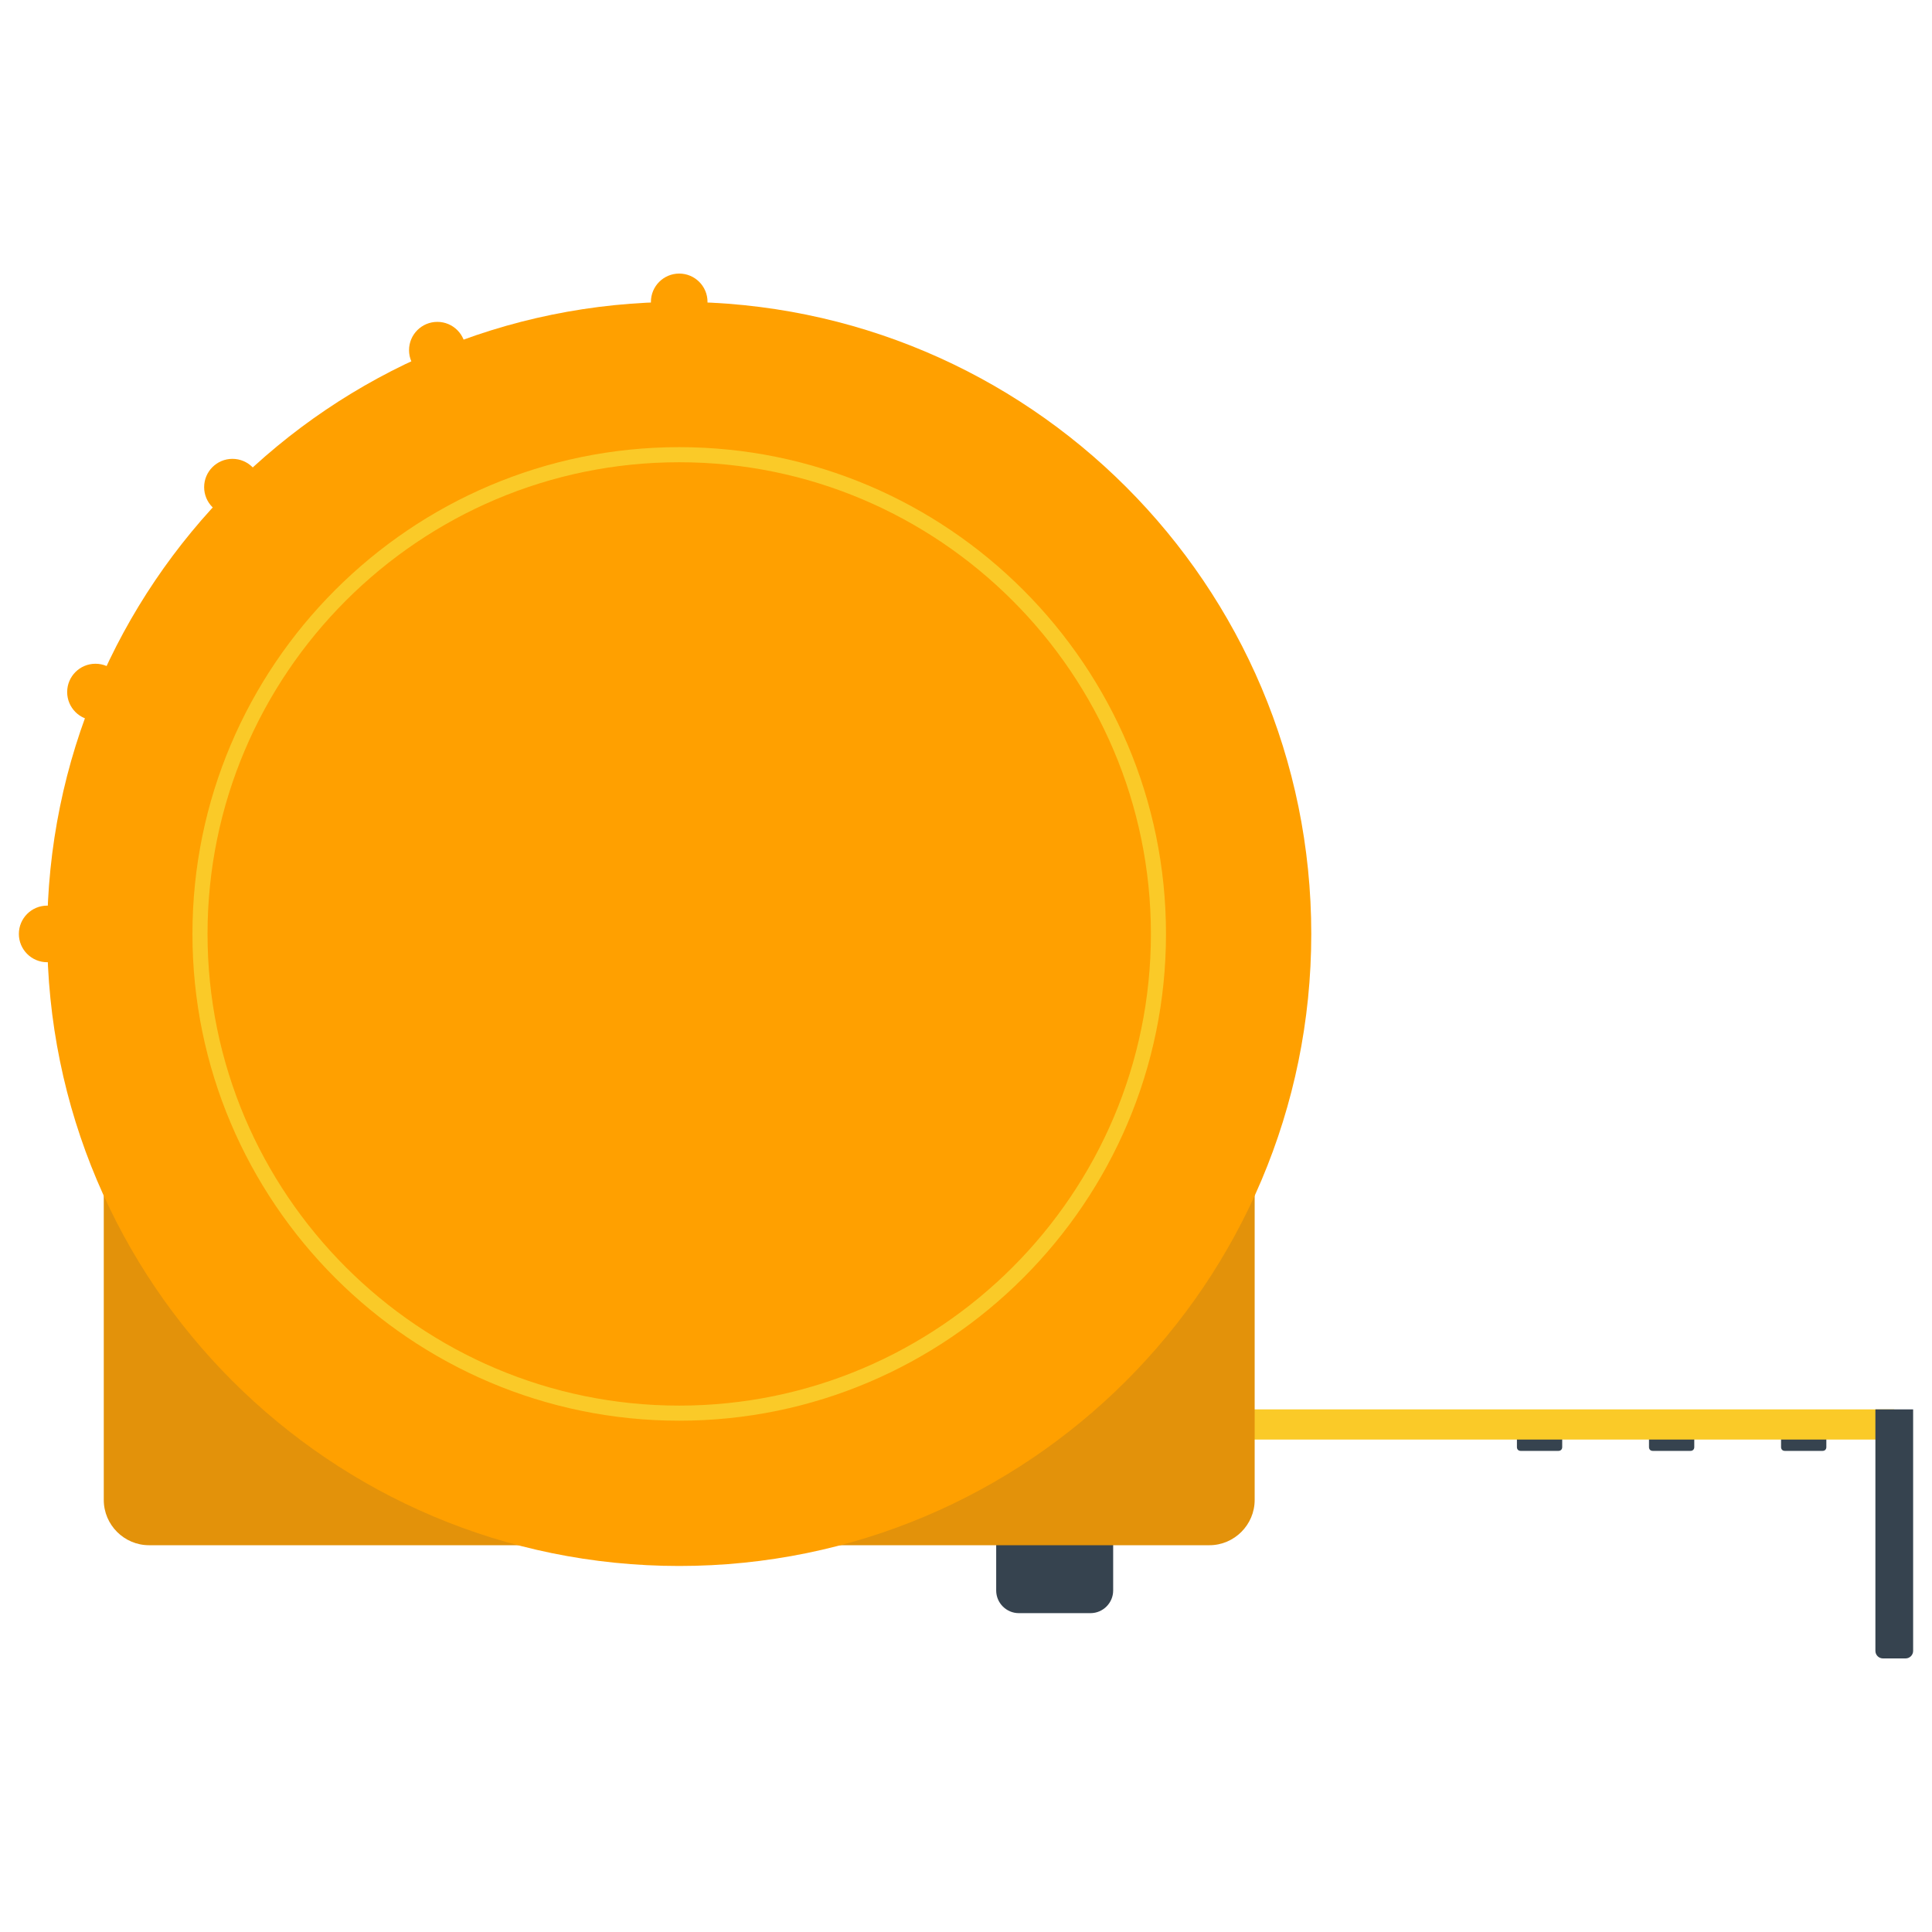
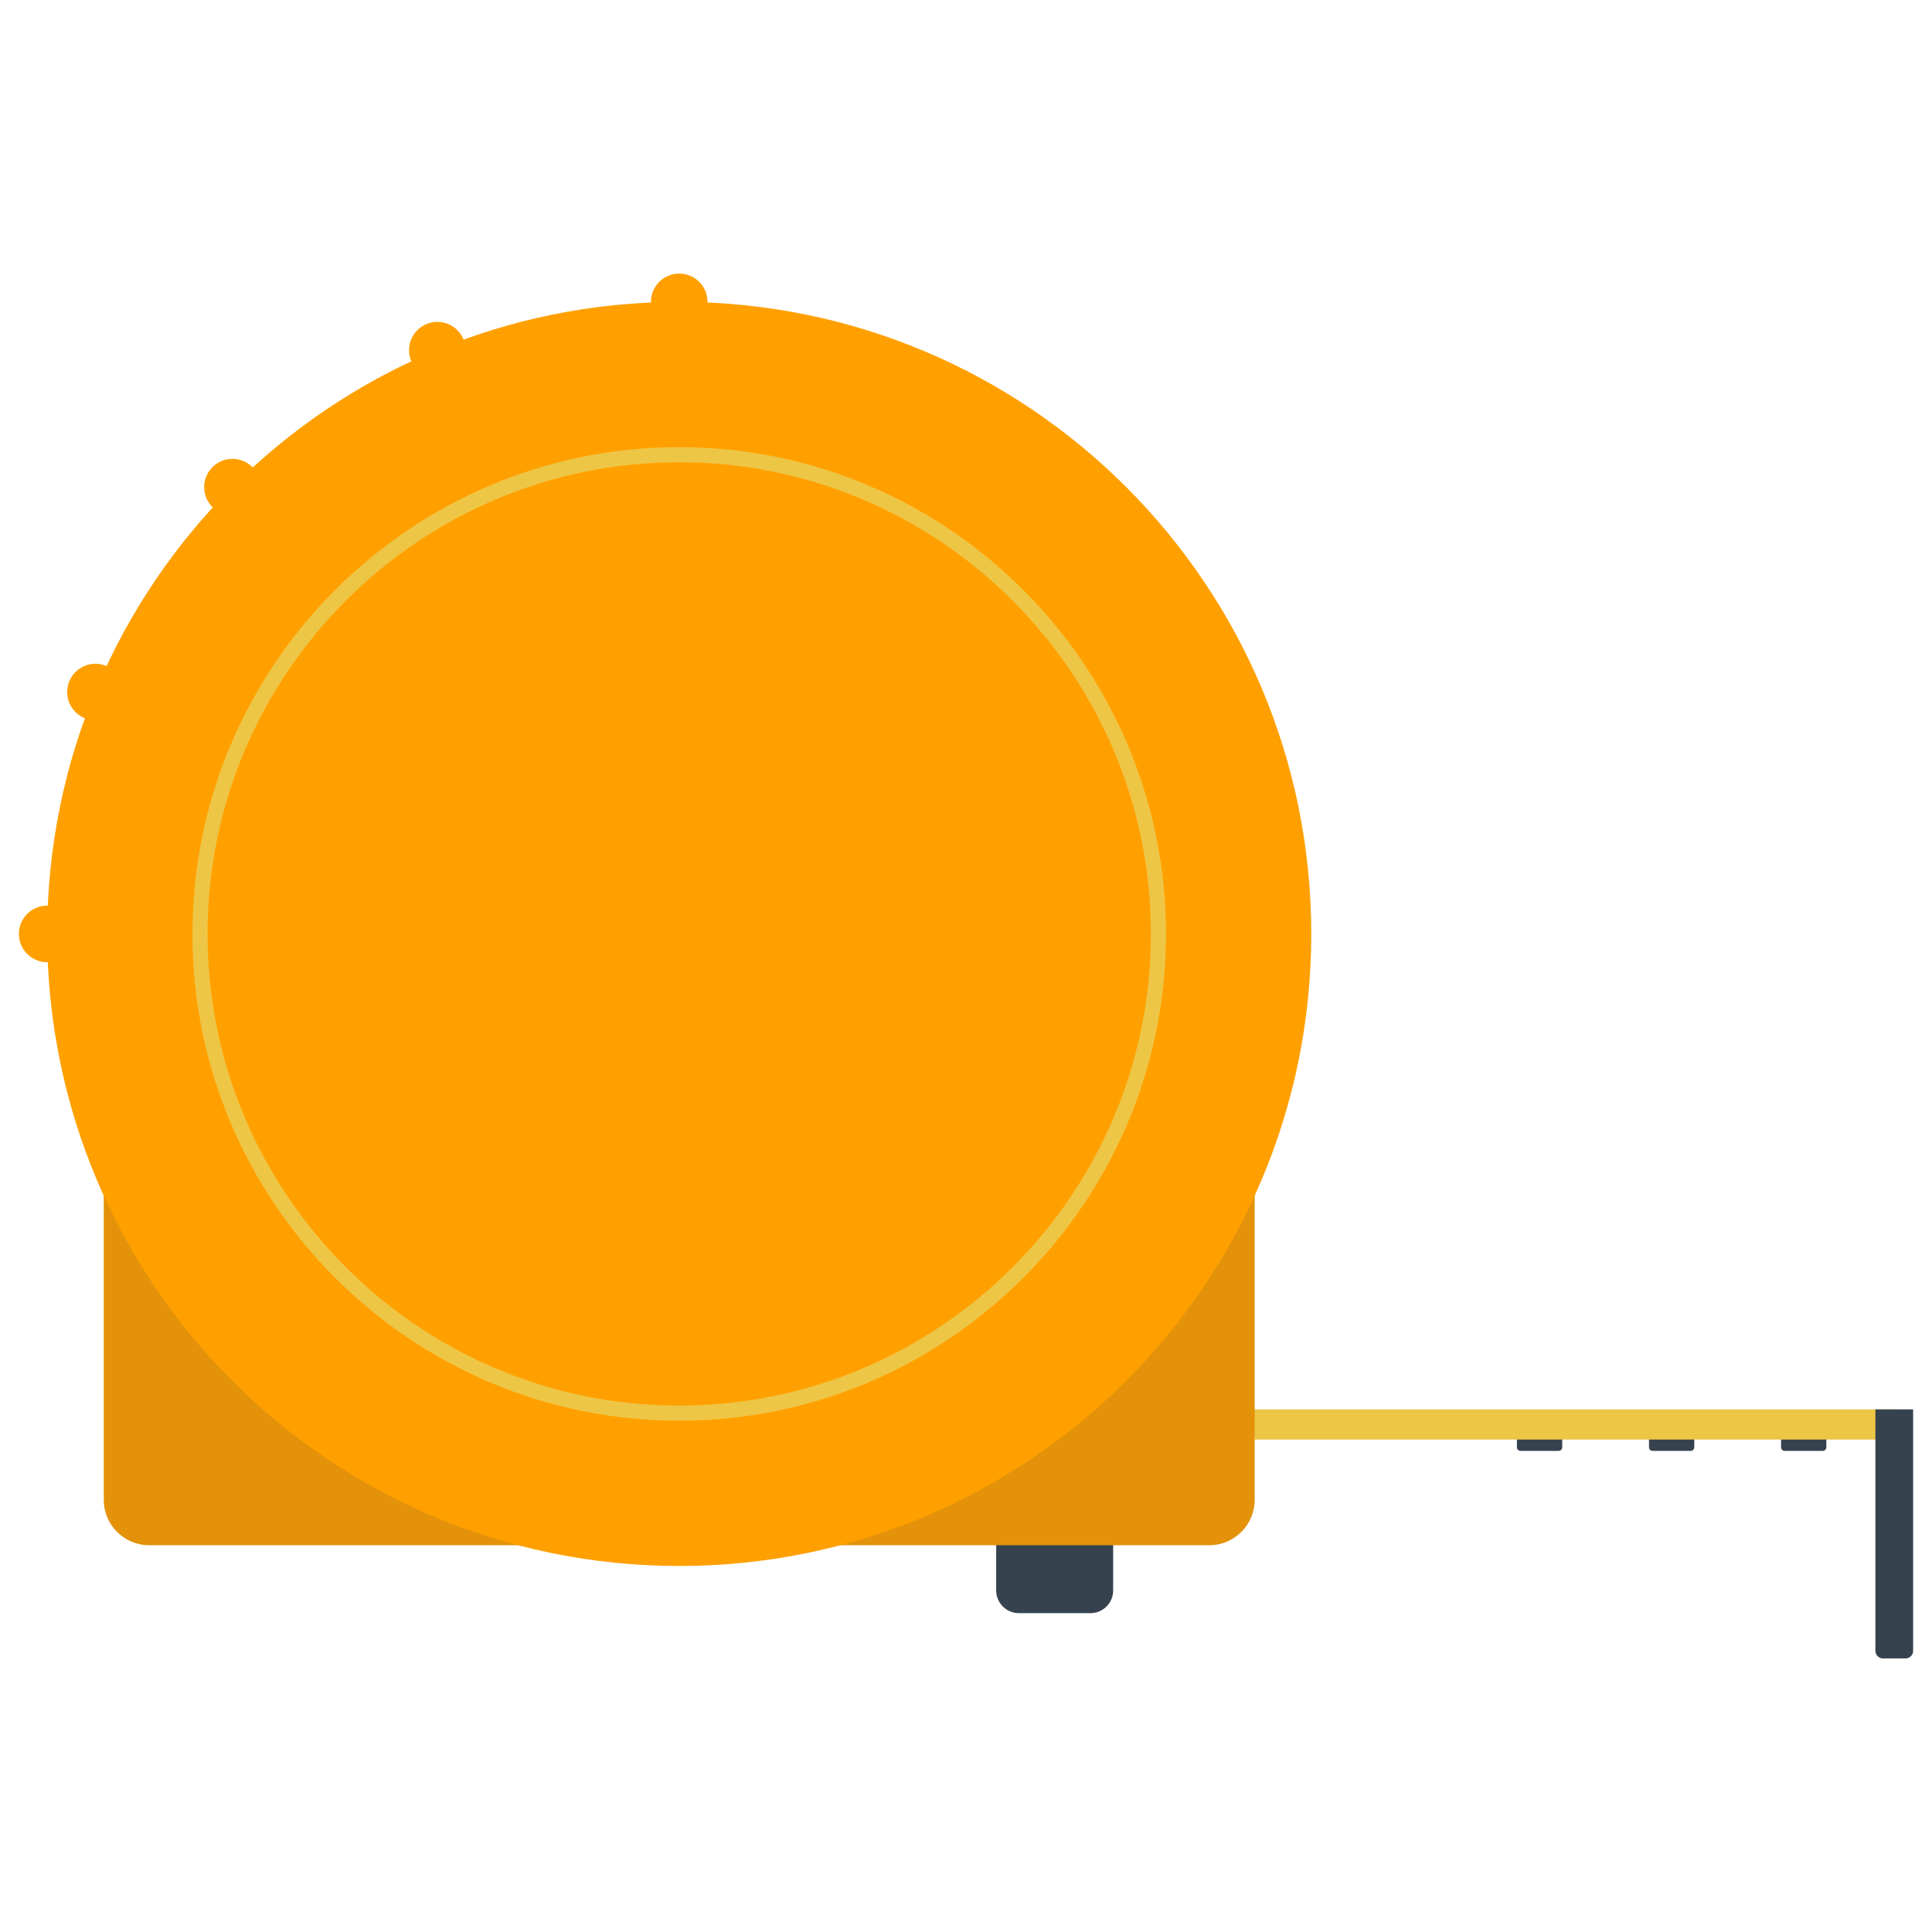
<svg xmlns="http://www.w3.org/2000/svg" version="1.1" x="0" y="0" viewBox="0 0 512 512" xml:space="preserve">
-   <style type="text/css">.st0{fill:#36434f}.st1{fill:#faca28}.st3{fill:#ffa000}</style>
+   <style type="text/css">.st0{fill:#36434f}.st1{fill:#eec646}.st3{fill:#ffa000}</style>
  <path class="st0" d="M413 384.5h-10c-.6 0-1-.4-1-1v-3h12v3c0 .6-.4 1-1 1zm35 0h-10c-.6 0-1-.4-1-1v-3h12v3c0 .6-.4 1-1 1zm35 0h-10c-.6 0-1-.4-1-1v-3h12v3c0 .6-.4 1-1 1zm-194 43h-19c-3.3 0-6-2.7-6-6v-14h31v14c0 3.3-2.7 6-6 6z" />
  <path class="st1" d="M324 373.5h178v8H324z" />
  <path class="st0" d="M505 439.5h-6c-1.1 0-2-.9-2-2v-64h10v64c0 1.1-.9 2-2 2z" />
  <path d="M320.5 409.5h-281c-6.6 0-12-5.4-12-12v-90h305v90c0 6.6-5.4 12-12 12z" fill="#e3920a" />
  <circle class="st3" cx="180" cy="247.5" r="167.5" />
  <circle class="st3" cx="12.5" cy="247.5" r="7.5" />
  <circle class="st3" cx="115.9" cy="92.8" r="7.5" />
  <circle class="st3" cx="180" cy="80" r="7.5" />
  <circle class="st3" cx="61.6" cy="129.1" r="7.5" />
  <circle class="st3" cx="25.3" cy="183.4" r="7.5" />
  <path class="st1" d="M180 376.5c-71.1 0-129-57.9-129-129s57.9-129 129-129 129 57.9 129 129-57.9 129-129 129zm0-254c-68.9 0-125 56.1-125 125s56.1 125 125 125 125-56.1 125-125-56.1-125-125-125z" />
</svg>
